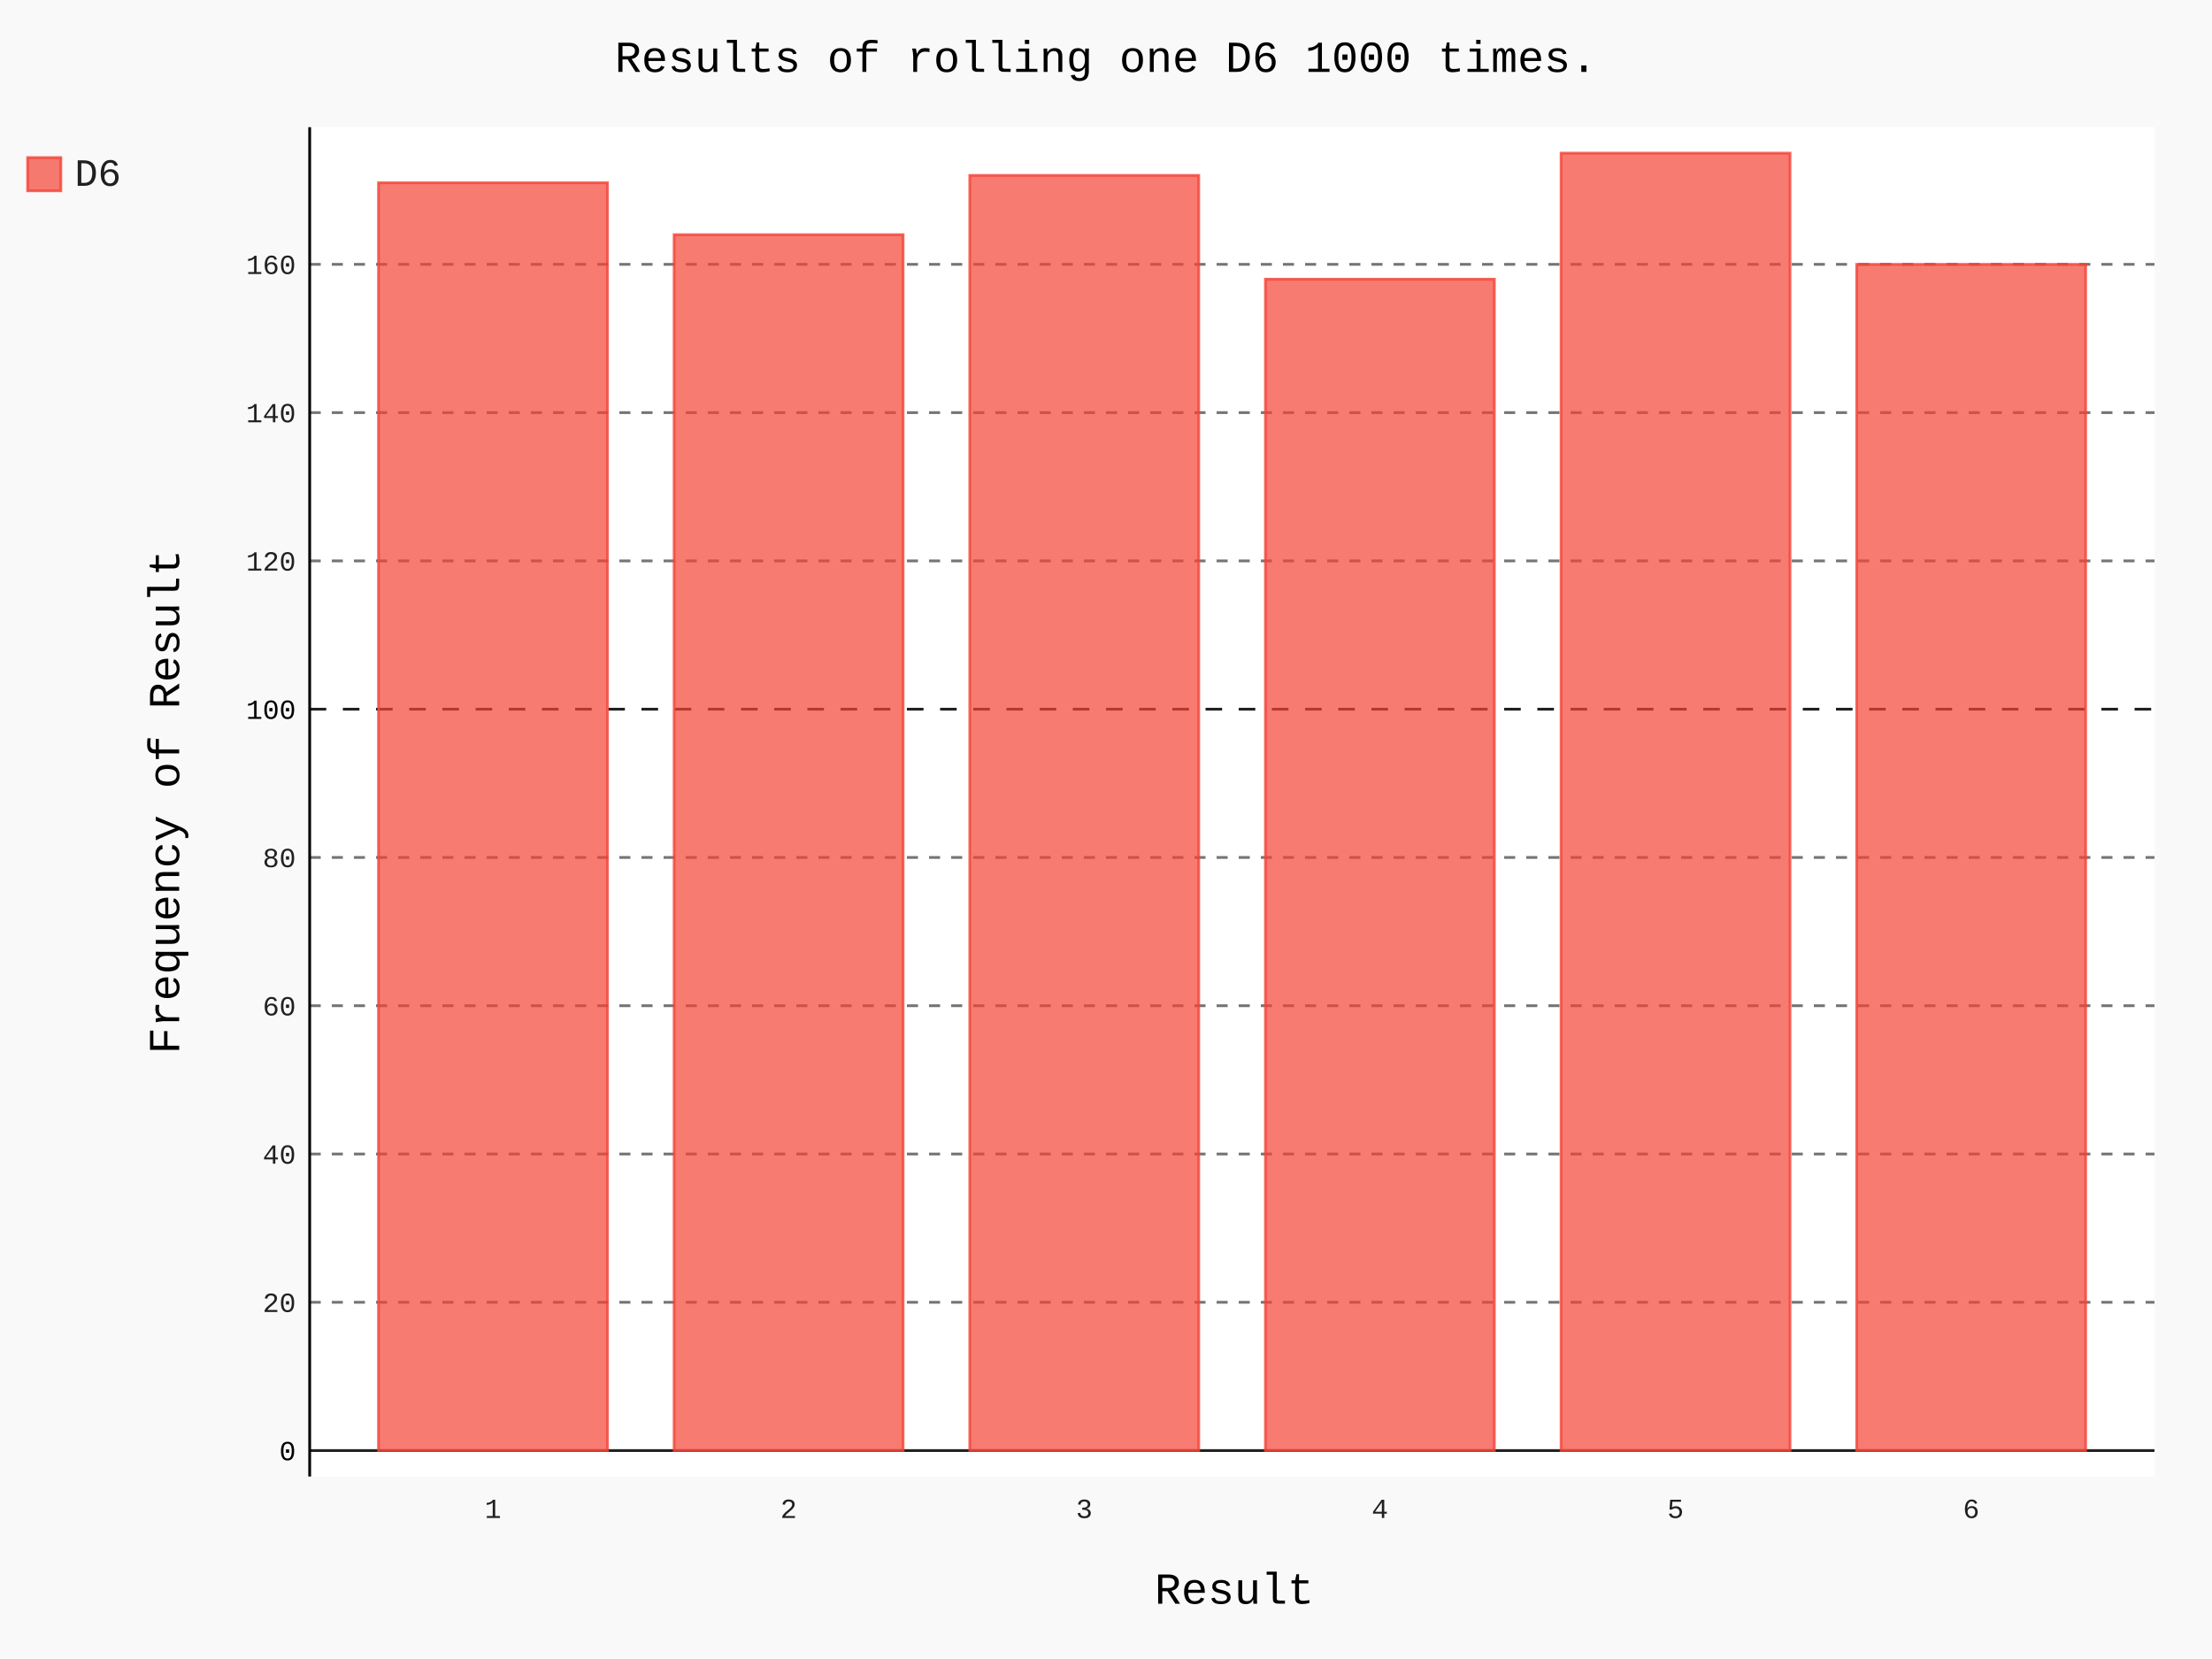
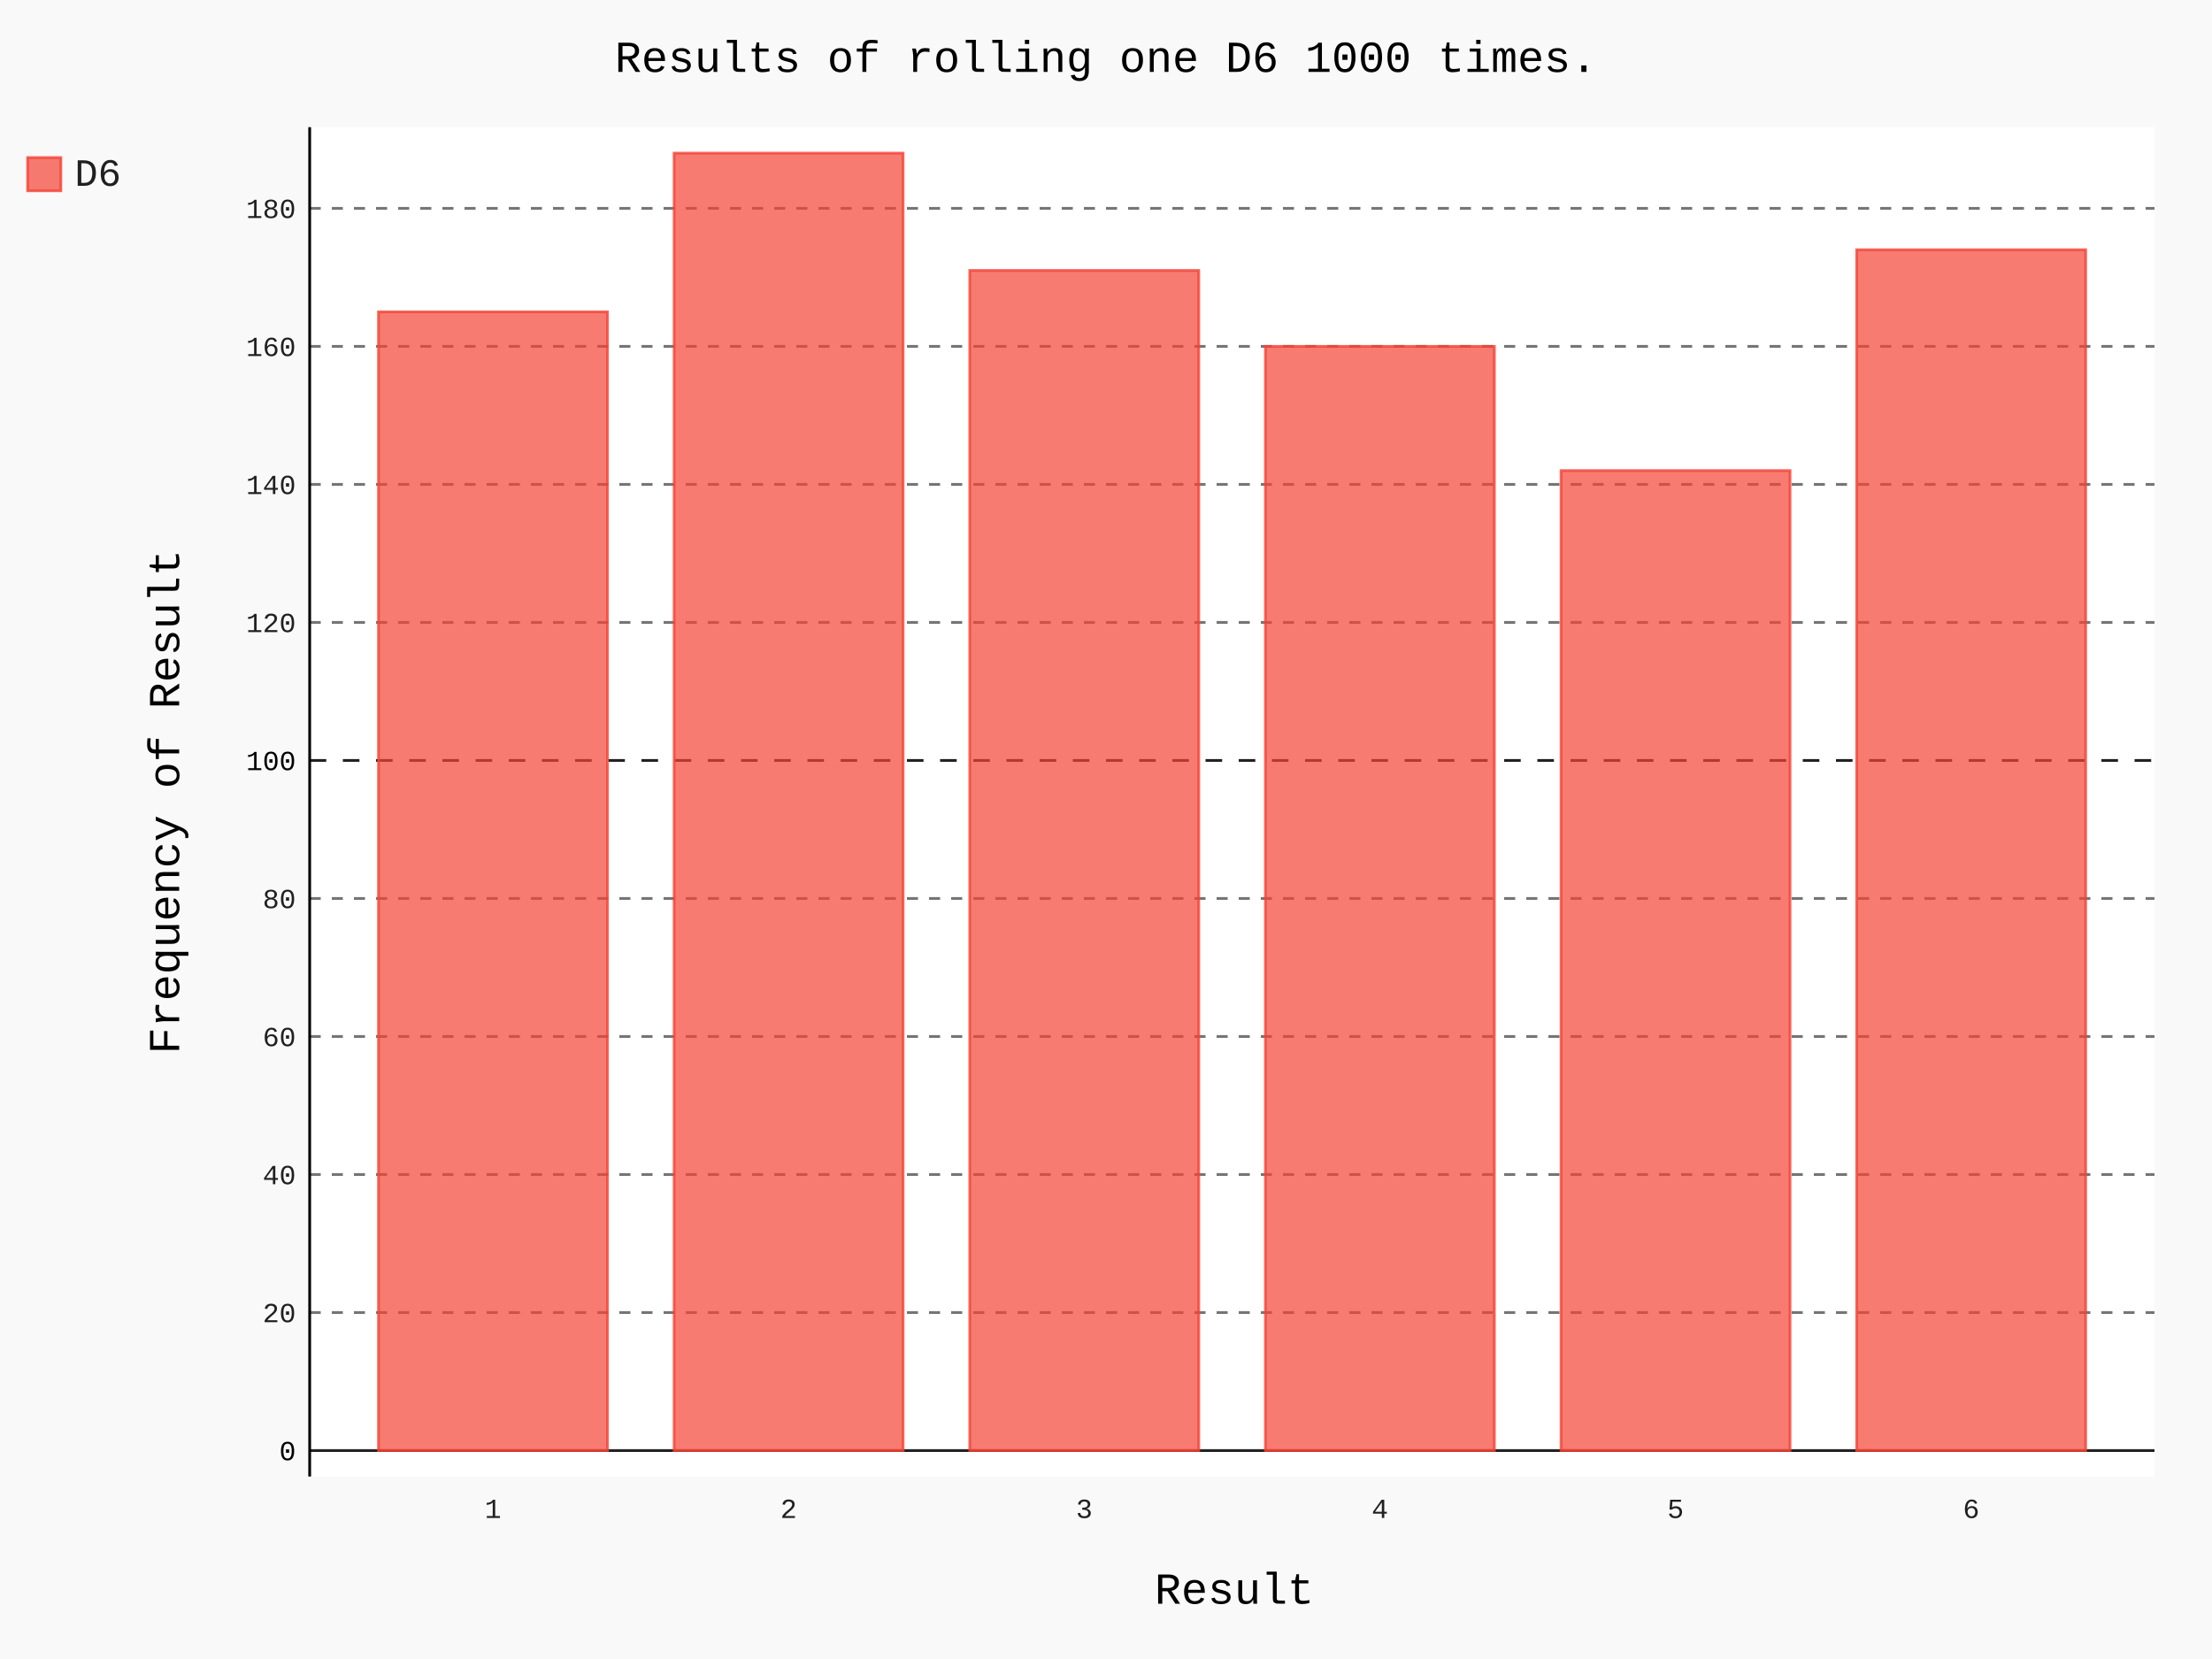
- <svg xmlns="http://www.w3.org/2000/svg" id="chart-183bd509-d99b-4ea4-9459-5281d7c26f91" class="pygal-chart" viewBox="0 0 800 600">
+ <svg xmlns="http://www.w3.org/2000/svg" id="chart-594ae49a-b6e0-45d4-8548-8c9bf6c49078" class="pygal-chart" viewBox="0 0 800 600">
  <defs>
-     <style type="text/css">#chart-183bd509-d99b-4ea4-9459-5281d7c26f91{-webkit-user-select:none;-webkit-font-smoothing:antialiased;font-family:Consolas,"Liberation Mono",Menlo,Courier,monospace}#chart-183bd509-d99b-4ea4-9459-5281d7c26f91 .title{font-family:Consolas,"Liberation Mono",Menlo,Courier,monospace;font-size:16px}#chart-183bd509-d99b-4ea4-9459-5281d7c26f91 .legends .legend text{font-family:Consolas,"Liberation Mono",Menlo,Courier,monospace;font-size:14px}#chart-183bd509-d99b-4ea4-9459-5281d7c26f91 .axis text{font-family:Consolas,"Liberation Mono",Menlo,Courier,monospace;font-size:10px}#chart-183bd509-d99b-4ea4-9459-5281d7c26f91 .axis text.major{font-family:Consolas,"Liberation Mono",Menlo,Courier,monospace;font-size:10px}#chart-183bd509-d99b-4ea4-9459-5281d7c26f91 .text-overlay text.value{font-family:Consolas,"Liberation Mono",Menlo,Courier,monospace;font-size:16px}#chart-183bd509-d99b-4ea4-9459-5281d7c26f91 .text-overlay text.label{font-family:Consolas,"Liberation Mono",Menlo,Courier,monospace;font-size:10px}#chart-183bd509-d99b-4ea4-9459-5281d7c26f91 .tooltip{font-family:Consolas,"Liberation Mono",Menlo,Courier,monospace;font-size:14px}#chart-183bd509-d99b-4ea4-9459-5281d7c26f91 text.no_data{font-family:Consolas,"Liberation Mono",Menlo,Courier,monospace;font-size:64px}
- #chart-183bd509-d99b-4ea4-9459-5281d7c26f91{background-color:rgba(249,249,249,1)}#chart-183bd509-d99b-4ea4-9459-5281d7c26f91 path,#chart-183bd509-d99b-4ea4-9459-5281d7c26f91 line,#chart-183bd509-d99b-4ea4-9459-5281d7c26f91 rect,#chart-183bd509-d99b-4ea4-9459-5281d7c26f91 circle{-webkit-transition:150ms;-moz-transition:150ms;transition:150ms}#chart-183bd509-d99b-4ea4-9459-5281d7c26f91 .graph &gt; .background{fill:rgba(249,249,249,1)}#chart-183bd509-d99b-4ea4-9459-5281d7c26f91 .plot &gt; .background{fill:rgba(255,255,255,1)}#chart-183bd509-d99b-4ea4-9459-5281d7c26f91 .graph{fill:rgba(0,0,0,.87)}#chart-183bd509-d99b-4ea4-9459-5281d7c26f91 text.no_data{fill:rgba(0,0,0,1)}#chart-183bd509-d99b-4ea4-9459-5281d7c26f91 .title{fill:rgba(0,0,0,1)}#chart-183bd509-d99b-4ea4-9459-5281d7c26f91 .legends .legend text{fill:rgba(0,0,0,.87)}#chart-183bd509-d99b-4ea4-9459-5281d7c26f91 .legends .legend:hover text{fill:rgba(0,0,0,1)}#chart-183bd509-d99b-4ea4-9459-5281d7c26f91 .axis .line{stroke:rgba(0,0,0,1)}#chart-183bd509-d99b-4ea4-9459-5281d7c26f91 .axis .guide.line{stroke:rgba(0,0,0,.54)}#chart-183bd509-d99b-4ea4-9459-5281d7c26f91 .axis .major.line{stroke:rgba(0,0,0,.87)}#chart-183bd509-d99b-4ea4-9459-5281d7c26f91 .axis text.major{fill:rgba(0,0,0,1)}#chart-183bd509-d99b-4ea4-9459-5281d7c26f91 .axis.y .guides:hover .guide.line,#chart-183bd509-d99b-4ea4-9459-5281d7c26f91 .line-graph .axis.x .guides:hover .guide.line,#chart-183bd509-d99b-4ea4-9459-5281d7c26f91 .stackedline-graph .axis.x .guides:hover .guide.line,#chart-183bd509-d99b-4ea4-9459-5281d7c26f91 .xy-graph .axis.x .guides:hover .guide.line{stroke:rgba(0,0,0,1)}#chart-183bd509-d99b-4ea4-9459-5281d7c26f91 .axis .guides:hover text{fill:rgba(0,0,0,1)}#chart-183bd509-d99b-4ea4-9459-5281d7c26f91 .reactive{fill-opacity:.7;stroke-opacity:.8}#chart-183bd509-d99b-4ea4-9459-5281d7c26f91 .ci{stroke:rgba(0,0,0,.87)}#chart-183bd509-d99b-4ea4-9459-5281d7c26f91 .reactive.active,#chart-183bd509-d99b-4ea4-9459-5281d7c26f91 .active .reactive{fill-opacity:.8;stroke-opacity:.9;stroke-width:4}#chart-183bd509-d99b-4ea4-9459-5281d7c26f91 .ci .reactive.active{stroke-width:1.5}#chart-183bd509-d99b-4ea4-9459-5281d7c26f91 .series text{fill:rgba(0,0,0,1)}#chart-183bd509-d99b-4ea4-9459-5281d7c26f91 .tooltip rect{fill:rgba(255,255,255,1);stroke:rgba(0,0,0,1);-webkit-transition:opacity 150ms;-moz-transition:opacity 150ms;transition:opacity 150ms}#chart-183bd509-d99b-4ea4-9459-5281d7c26f91 .tooltip .label{fill:rgba(0,0,0,.87)}#chart-183bd509-d99b-4ea4-9459-5281d7c26f91 .tooltip .label{fill:rgba(0,0,0,.87)}#chart-183bd509-d99b-4ea4-9459-5281d7c26f91 .tooltip .legend{font-size:.8em;fill:rgba(0,0,0,.54)}#chart-183bd509-d99b-4ea4-9459-5281d7c26f91 .tooltip .x_label{font-size:.6em;fill:rgba(0,0,0,1)}#chart-183bd509-d99b-4ea4-9459-5281d7c26f91 .tooltip .xlink{font-size:.5em;text-decoration:underline}#chart-183bd509-d99b-4ea4-9459-5281d7c26f91 .tooltip .value{font-size:1.5em}#chart-183bd509-d99b-4ea4-9459-5281d7c26f91 .bound{font-size:.5em}#chart-183bd509-d99b-4ea4-9459-5281d7c26f91 .max-value{font-size:.75em;fill:rgba(0,0,0,.54)}#chart-183bd509-d99b-4ea4-9459-5281d7c26f91 .map-element{fill:rgba(255,255,255,1);stroke:rgba(0,0,0,.54) !important}#chart-183bd509-d99b-4ea4-9459-5281d7c26f91 .map-element .reactive{fill-opacity:inherit;stroke-opacity:inherit}#chart-183bd509-d99b-4ea4-9459-5281d7c26f91 .color-0,#chart-183bd509-d99b-4ea4-9459-5281d7c26f91 .color-0 a:visited{stroke:#F44336;fill:#F44336}#chart-183bd509-d99b-4ea4-9459-5281d7c26f91 .text-overlay .color-0 text{fill:black}
- #chart-183bd509-d99b-4ea4-9459-5281d7c26f91 text.no_data{text-anchor:middle}#chart-183bd509-d99b-4ea4-9459-5281d7c26f91 .guide.line{fill:none}#chart-183bd509-d99b-4ea4-9459-5281d7c26f91 .centered{text-anchor:middle}#chart-183bd509-d99b-4ea4-9459-5281d7c26f91 .title{text-anchor:middle}#chart-183bd509-d99b-4ea4-9459-5281d7c26f91 .legends .legend text{fill-opacity:1}#chart-183bd509-d99b-4ea4-9459-5281d7c26f91 .axis.x text{text-anchor:middle}#chart-183bd509-d99b-4ea4-9459-5281d7c26f91 .axis.x:not(.web) text[transform]{text-anchor:start}#chart-183bd509-d99b-4ea4-9459-5281d7c26f91 .axis.x:not(.web) text[transform].backwards{text-anchor:end}#chart-183bd509-d99b-4ea4-9459-5281d7c26f91 .axis.y text{text-anchor:end}#chart-183bd509-d99b-4ea4-9459-5281d7c26f91 .axis.y text[transform].backwards{text-anchor:start}#chart-183bd509-d99b-4ea4-9459-5281d7c26f91 .axis.y2 text{text-anchor:start}#chart-183bd509-d99b-4ea4-9459-5281d7c26f91 .axis.y2 text[transform].backwards{text-anchor:end}#chart-183bd509-d99b-4ea4-9459-5281d7c26f91 .axis .guide.line{stroke-dasharray:4,4}#chart-183bd509-d99b-4ea4-9459-5281d7c26f91 .axis .major.guide.line{stroke-dasharray:6,6}#chart-183bd509-d99b-4ea4-9459-5281d7c26f91 .horizontal .axis.y .guide.line,#chart-183bd509-d99b-4ea4-9459-5281d7c26f91 .horizontal .axis.y2 .guide.line,#chart-183bd509-d99b-4ea4-9459-5281d7c26f91 .vertical .axis.x .guide.line{opacity:0}#chart-183bd509-d99b-4ea4-9459-5281d7c26f91 .horizontal .axis.always_show .guide.line,#chart-183bd509-d99b-4ea4-9459-5281d7c26f91 .vertical .axis.always_show .guide.line{opacity:1 !important}#chart-183bd509-d99b-4ea4-9459-5281d7c26f91 .axis.y .guides:hover .guide.line,#chart-183bd509-d99b-4ea4-9459-5281d7c26f91 .axis.y2 .guides:hover .guide.line,#chart-183bd509-d99b-4ea4-9459-5281d7c26f91 .axis.x .guides:hover .guide.line{opacity:1}#chart-183bd509-d99b-4ea4-9459-5281d7c26f91 .axis .guides:hover text{opacity:1}#chart-183bd509-d99b-4ea4-9459-5281d7c26f91 .nofill{fill:none}#chart-183bd509-d99b-4ea4-9459-5281d7c26f91 .subtle-fill{fill-opacity:.2}#chart-183bd509-d99b-4ea4-9459-5281d7c26f91 .dot{stroke-width:1px;fill-opacity:1}#chart-183bd509-d99b-4ea4-9459-5281d7c26f91 .dot.active{stroke-width:5px}#chart-183bd509-d99b-4ea4-9459-5281d7c26f91 .dot.negative{fill:transparent}#chart-183bd509-d99b-4ea4-9459-5281d7c26f91 text,#chart-183bd509-d99b-4ea4-9459-5281d7c26f91 tspan{stroke:none !important}#chart-183bd509-d99b-4ea4-9459-5281d7c26f91 .series text.active{opacity:1}#chart-183bd509-d99b-4ea4-9459-5281d7c26f91 .tooltip rect{fill-opacity:.95;stroke-width:.5}#chart-183bd509-d99b-4ea4-9459-5281d7c26f91 .tooltip text{fill-opacity:1}#chart-183bd509-d99b-4ea4-9459-5281d7c26f91 .showable{visibility:hidden}#chart-183bd509-d99b-4ea4-9459-5281d7c26f91 .showable.shown{visibility:visible}#chart-183bd509-d99b-4ea4-9459-5281d7c26f91 .gauge-background{fill:rgba(229,229,229,1);stroke:none}#chart-183bd509-d99b-4ea4-9459-5281d7c26f91 .bg-lines{stroke:rgba(249,249,249,1);stroke-width:2px}</style>
+     <style type="text/css">#chart-594ae49a-b6e0-45d4-8548-8c9bf6c49078{-webkit-user-select:none;-webkit-font-smoothing:antialiased;font-family:Consolas,"Liberation Mono",Menlo,Courier,monospace}#chart-594ae49a-b6e0-45d4-8548-8c9bf6c49078 .title{font-family:Consolas,"Liberation Mono",Menlo,Courier,monospace;font-size:16px}#chart-594ae49a-b6e0-45d4-8548-8c9bf6c49078 .legends .legend text{font-family:Consolas,"Liberation Mono",Menlo,Courier,monospace;font-size:14px}#chart-594ae49a-b6e0-45d4-8548-8c9bf6c49078 .axis text{font-family:Consolas,"Liberation Mono",Menlo,Courier,monospace;font-size:10px}#chart-594ae49a-b6e0-45d4-8548-8c9bf6c49078 .axis text.major{font-family:Consolas,"Liberation Mono",Menlo,Courier,monospace;font-size:10px}#chart-594ae49a-b6e0-45d4-8548-8c9bf6c49078 .text-overlay text.value{font-family:Consolas,"Liberation Mono",Menlo,Courier,monospace;font-size:16px}#chart-594ae49a-b6e0-45d4-8548-8c9bf6c49078 .text-overlay text.label{font-family:Consolas,"Liberation Mono",Menlo,Courier,monospace;font-size:10px}#chart-594ae49a-b6e0-45d4-8548-8c9bf6c49078 .tooltip{font-family:Consolas,"Liberation Mono",Menlo,Courier,monospace;font-size:14px}#chart-594ae49a-b6e0-45d4-8548-8c9bf6c49078 text.no_data{font-family:Consolas,"Liberation Mono",Menlo,Courier,monospace;font-size:64px}
+ #chart-594ae49a-b6e0-45d4-8548-8c9bf6c49078{background-color:rgba(249,249,249,1)}#chart-594ae49a-b6e0-45d4-8548-8c9bf6c49078 path,#chart-594ae49a-b6e0-45d4-8548-8c9bf6c49078 line,#chart-594ae49a-b6e0-45d4-8548-8c9bf6c49078 rect,#chart-594ae49a-b6e0-45d4-8548-8c9bf6c49078 circle{-webkit-transition:150ms;-moz-transition:150ms;transition:150ms}#chart-594ae49a-b6e0-45d4-8548-8c9bf6c49078 .graph &gt; .background{fill:rgba(249,249,249,1)}#chart-594ae49a-b6e0-45d4-8548-8c9bf6c49078 .plot &gt; .background{fill:rgba(255,255,255,1)}#chart-594ae49a-b6e0-45d4-8548-8c9bf6c49078 .graph{fill:rgba(0,0,0,.87)}#chart-594ae49a-b6e0-45d4-8548-8c9bf6c49078 text.no_data{fill:rgba(0,0,0,1)}#chart-594ae49a-b6e0-45d4-8548-8c9bf6c49078 .title{fill:rgba(0,0,0,1)}#chart-594ae49a-b6e0-45d4-8548-8c9bf6c49078 .legends .legend text{fill:rgba(0,0,0,.87)}#chart-594ae49a-b6e0-45d4-8548-8c9bf6c49078 .legends .legend:hover text{fill:rgba(0,0,0,1)}#chart-594ae49a-b6e0-45d4-8548-8c9bf6c49078 .axis .line{stroke:rgba(0,0,0,1)}#chart-594ae49a-b6e0-45d4-8548-8c9bf6c49078 .axis .guide.line{stroke:rgba(0,0,0,.54)}#chart-594ae49a-b6e0-45d4-8548-8c9bf6c49078 .axis .major.line{stroke:rgba(0,0,0,.87)}#chart-594ae49a-b6e0-45d4-8548-8c9bf6c49078 .axis text.major{fill:rgba(0,0,0,1)}#chart-594ae49a-b6e0-45d4-8548-8c9bf6c49078 .axis.y .guides:hover .guide.line,#chart-594ae49a-b6e0-45d4-8548-8c9bf6c49078 .line-graph .axis.x .guides:hover .guide.line,#chart-594ae49a-b6e0-45d4-8548-8c9bf6c49078 .stackedline-graph .axis.x .guides:hover .guide.line,#chart-594ae49a-b6e0-45d4-8548-8c9bf6c49078 .xy-graph .axis.x .guides:hover .guide.line{stroke:rgba(0,0,0,1)}#chart-594ae49a-b6e0-45d4-8548-8c9bf6c49078 .axis .guides:hover text{fill:rgba(0,0,0,1)}#chart-594ae49a-b6e0-45d4-8548-8c9bf6c49078 .reactive{fill-opacity:.7;stroke-opacity:.8}#chart-594ae49a-b6e0-45d4-8548-8c9bf6c49078 .ci{stroke:rgba(0,0,0,.87)}#chart-594ae49a-b6e0-45d4-8548-8c9bf6c49078 .reactive.active,#chart-594ae49a-b6e0-45d4-8548-8c9bf6c49078 .active .reactive{fill-opacity:.8;stroke-opacity:.9;stroke-width:4}#chart-594ae49a-b6e0-45d4-8548-8c9bf6c49078 .ci .reactive.active{stroke-width:1.5}#chart-594ae49a-b6e0-45d4-8548-8c9bf6c49078 .series text{fill:rgba(0,0,0,1)}#chart-594ae49a-b6e0-45d4-8548-8c9bf6c49078 .tooltip rect{fill:rgba(255,255,255,1);stroke:rgba(0,0,0,1);-webkit-transition:opacity 150ms;-moz-transition:opacity 150ms;transition:opacity 150ms}#chart-594ae49a-b6e0-45d4-8548-8c9bf6c49078 .tooltip .label{fill:rgba(0,0,0,.87)}#chart-594ae49a-b6e0-45d4-8548-8c9bf6c49078 .tooltip .label{fill:rgba(0,0,0,.87)}#chart-594ae49a-b6e0-45d4-8548-8c9bf6c49078 .tooltip .legend{font-size:.8em;fill:rgba(0,0,0,.54)}#chart-594ae49a-b6e0-45d4-8548-8c9bf6c49078 .tooltip .x_label{font-size:.6em;fill:rgba(0,0,0,1)}#chart-594ae49a-b6e0-45d4-8548-8c9bf6c49078 .tooltip .xlink{font-size:.5em;text-decoration:underline}#chart-594ae49a-b6e0-45d4-8548-8c9bf6c49078 .tooltip .value{font-size:1.5em}#chart-594ae49a-b6e0-45d4-8548-8c9bf6c49078 .bound{font-size:.5em}#chart-594ae49a-b6e0-45d4-8548-8c9bf6c49078 .max-value{font-size:.75em;fill:rgba(0,0,0,.54)}#chart-594ae49a-b6e0-45d4-8548-8c9bf6c49078 .map-element{fill:rgba(255,255,255,1);stroke:rgba(0,0,0,.54) !important}#chart-594ae49a-b6e0-45d4-8548-8c9bf6c49078 .map-element .reactive{fill-opacity:inherit;stroke-opacity:inherit}#chart-594ae49a-b6e0-45d4-8548-8c9bf6c49078 .color-0,#chart-594ae49a-b6e0-45d4-8548-8c9bf6c49078 .color-0 a:visited{stroke:#F44336;fill:#F44336}#chart-594ae49a-b6e0-45d4-8548-8c9bf6c49078 .text-overlay .color-0 text{fill:black}
+ #chart-594ae49a-b6e0-45d4-8548-8c9bf6c49078 text.no_data{text-anchor:middle}#chart-594ae49a-b6e0-45d4-8548-8c9bf6c49078 .guide.line{fill:none}#chart-594ae49a-b6e0-45d4-8548-8c9bf6c49078 .centered{text-anchor:middle}#chart-594ae49a-b6e0-45d4-8548-8c9bf6c49078 .title{text-anchor:middle}#chart-594ae49a-b6e0-45d4-8548-8c9bf6c49078 .legends .legend text{fill-opacity:1}#chart-594ae49a-b6e0-45d4-8548-8c9bf6c49078 .axis.x text{text-anchor:middle}#chart-594ae49a-b6e0-45d4-8548-8c9bf6c49078 .axis.x:not(.web) text[transform]{text-anchor:start}#chart-594ae49a-b6e0-45d4-8548-8c9bf6c49078 .axis.x:not(.web) text[transform].backwards{text-anchor:end}#chart-594ae49a-b6e0-45d4-8548-8c9bf6c49078 .axis.y text{text-anchor:end}#chart-594ae49a-b6e0-45d4-8548-8c9bf6c49078 .axis.y text[transform].backwards{text-anchor:start}#chart-594ae49a-b6e0-45d4-8548-8c9bf6c49078 .axis.y2 text{text-anchor:start}#chart-594ae49a-b6e0-45d4-8548-8c9bf6c49078 .axis.y2 text[transform].backwards{text-anchor:end}#chart-594ae49a-b6e0-45d4-8548-8c9bf6c49078 .axis .guide.line{stroke-dasharray:4,4}#chart-594ae49a-b6e0-45d4-8548-8c9bf6c49078 .axis .major.guide.line{stroke-dasharray:6,6}#chart-594ae49a-b6e0-45d4-8548-8c9bf6c49078 .horizontal .axis.y .guide.line,#chart-594ae49a-b6e0-45d4-8548-8c9bf6c49078 .horizontal .axis.y2 .guide.line,#chart-594ae49a-b6e0-45d4-8548-8c9bf6c49078 .vertical .axis.x .guide.line{opacity:0}#chart-594ae49a-b6e0-45d4-8548-8c9bf6c49078 .horizontal .axis.always_show .guide.line,#chart-594ae49a-b6e0-45d4-8548-8c9bf6c49078 .vertical .axis.always_show .guide.line{opacity:1 !important}#chart-594ae49a-b6e0-45d4-8548-8c9bf6c49078 .axis.y .guides:hover .guide.line,#chart-594ae49a-b6e0-45d4-8548-8c9bf6c49078 .axis.y2 .guides:hover .guide.line,#chart-594ae49a-b6e0-45d4-8548-8c9bf6c49078 .axis.x .guides:hover .guide.line{opacity:1}#chart-594ae49a-b6e0-45d4-8548-8c9bf6c49078 .axis .guides:hover text{opacity:1}#chart-594ae49a-b6e0-45d4-8548-8c9bf6c49078 .nofill{fill:none}#chart-594ae49a-b6e0-45d4-8548-8c9bf6c49078 .subtle-fill{fill-opacity:.2}#chart-594ae49a-b6e0-45d4-8548-8c9bf6c49078 .dot{stroke-width:1px;fill-opacity:1}#chart-594ae49a-b6e0-45d4-8548-8c9bf6c49078 .dot.active{stroke-width:5px}#chart-594ae49a-b6e0-45d4-8548-8c9bf6c49078 .dot.negative{fill:transparent}#chart-594ae49a-b6e0-45d4-8548-8c9bf6c49078 text,#chart-594ae49a-b6e0-45d4-8548-8c9bf6c49078 tspan{stroke:none !important}#chart-594ae49a-b6e0-45d4-8548-8c9bf6c49078 .series text.active{opacity:1}#chart-594ae49a-b6e0-45d4-8548-8c9bf6c49078 .tooltip rect{fill-opacity:.95;stroke-width:.5}#chart-594ae49a-b6e0-45d4-8548-8c9bf6c49078 .tooltip text{fill-opacity:1}#chart-594ae49a-b6e0-45d4-8548-8c9bf6c49078 .showable{visibility:hidden}#chart-594ae49a-b6e0-45d4-8548-8c9bf6c49078 .showable.shown{visibility:visible}#chart-594ae49a-b6e0-45d4-8548-8c9bf6c49078 .gauge-background{fill:rgba(229,229,229,1);stroke:none}#chart-594ae49a-b6e0-45d4-8548-8c9bf6c49078 .bg-lines{stroke:rgba(249,249,249,1);stroke-width:2px}</style>
  </defs>
  <g class="graph bar-graph vertical">
    <rect class="background" height="600" width="800" x="0" y="0" />
    <g class="plot" transform="translate(112, 46)">
      <rect class="background" height="488" width="667.2" x="0" y="0" />
      <g class="axis y">
        <g class="guides">
          <path class="axis major line" d="M0 478.615 h667.2" />
          <text class="major" x="-5" y="482.115">0</text>
        </g>
        <g class="guides">
-           <path class="guide line" d="M0 424.989 h667.2" />
-           <text class="" x="-5" y="428.489">20</text>
+           <path class="guide line" d="M0 428.697 h667.2" />
+           <text class="" x="-5" y="432.197">20</text>
        </g>
        <g class="guides">
-           <path class="guide line" d="M0 371.363 h667.2" />
-           <text class="" x="-5" y="374.863">40</text>
+           <path class="guide line" d="M0 378.779 h667.2" />
+           <text class="" x="-5" y="382.279">40</text>
        </g>
        <g class="guides">
-           <path class="guide line" d="M0 317.736 h667.2" />
-           <text class="" x="-5" y="321.236">60</text>
+           <path class="guide line" d="M0 328.861 h667.2" />
+           <text class="" x="-5" y="332.361">60</text>
        </g>
        <g class="guides">
-           <path class="guide line" d="M0 264.11 h667.2" />
-           <text class="" x="-5" y="267.61">80</text>
+           <path class="guide line" d="M0 278.943 h667.2" />
+           <text class="" x="-5" y="282.443">80</text>
        </g>
        <g class="guides">
-           <path class="major guide line" d="M0 210.484 h667.2" />
-           <text class="major" x="-5" y="213.984">100</text>
+           <path class="major guide line" d="M0 229.025 h667.2" />
+           <text class="major" x="-5" y="232.525">100</text>
        </g>
        <g class="guides">
-           <path class="guide line" d="M0 156.857 h667.2" />
-           <text class="" x="-5" y="160.357">120</text>
+           <path class="guide line" d="M0 179.106 h667.2" />
+           <text class="" x="-5" y="182.606">120</text>
        </g>
        <g class="guides">
-           <path class="guide line" d="M0 103.231 h667.2" />
-           <text class="" x="-5" y="106.731">140</text>
+           <path class="guide line" d="M0 129.188 h667.2" />
+           <text class="" x="-5" y="132.688">140</text>
        </g>
        <g class="guides">
-           <path class="guide line" d="M0 49.604 h667.2" />
-           <text class="" x="-5" y="53.104">160</text>
+           <path class="guide line" d="M0 79.27 h667.2" />
+           <text class="" x="-5" y="82.77">160</text>
+         </g>
+         <g class="guides">
+           <path class="guide line" d="M0 29.352 h667.2" />
+           <text class="" x="-5" y="32.852">180</text>
        </g>
      </g>
      <g class="axis x">
        <path class="line" d="M0 0 v488" />
        <g class="guides">
          <path class="guide line" d="M66.292 0 v488" />
          <text class="" x="66.292" y="503.0">1</text>
        </g>
        <g class="guides">
          <path class="guide line" d="M173.215 0 v488" />
          <text class="" x="173.215" y="503.0">2</text>
        </g>
        <g class="guides">
          <path class="guide line" d="M280.138 0 v488" />
          <text class="" x="280.138" y="503.0">3</text>
        </g>
        <g class="guides">
          <path class="guide line" d="M387.062 0 v488" />
          <text class="" x="387.062" y="503.0">4</text>
        </g>
        <g class="guides">
          <path class="guide line" d="M493.985 0 v488" />
          <text class="" x="493.985" y="503.0">5</text>
        </g>
        <g class="guides">
          <path class="guide line" d="M600.908 0 v488" />
          <text class="" x="600.908" y="503.0">6</text>
        </g>
      </g>
      <g class="series serie-0 color-0">
        <g class="bars">
          <g class="bar">
-             <rect class="rect reactive tooltip-trigger" height="458.505" rx="0" ry="0" width="82.801" x="24.892" y="20.11" />
+             <rect class="rect reactive tooltip-trigger" height="411.825" rx="0" ry="0" width="82.801" x="24.892" y="66.791" />
          </g>
          <g class="bar">
-             <rect class="rect reactive tooltip-trigger" height="439.736" rx="0" ry="0" width="82.801" x="131.815" y="38.879" />
+             <rect class="rect reactive tooltip-trigger" height="469.231" rx="0" ry="0" width="82.801" x="131.815" y="9.385" />
          </g>
          <g class="bar">
-             <rect class="rect reactive tooltip-trigger" height="461.187" rx="0" ry="0" width="82.801" x="238.738" y="17.429" />
+             <rect class="rect reactive tooltip-trigger" height="426.8" rx="0" ry="0" width="82.801" x="238.738" y="51.815" />
          </g>
          <g class="bar">
-             <rect class="rect reactive tooltip-trigger" height="423.648" rx="0" ry="0" width="82.801" x="345.661" y="54.967" />
+             <rect class="rect reactive tooltip-trigger" height="399.345" rx="0" ry="0" width="82.801" x="345.661" y="79.27" />
          </g>
          <g class="bar">
-             <rect class="rect reactive tooltip-trigger" height="469.231" rx="0" ry="0" width="82.801" x="452.584" y="9.385" />
+             <rect class="rect reactive tooltip-trigger" height="354.419" rx="0" ry="0" width="82.801" x="452.584" y="124.196" />
          </g>
          <g class="bar">
-             <rect class="rect reactive tooltip-trigger" height="429.011" rx="0" ry="0" width="82.801" x="559.507" y="49.604" />
+             <rect class="rect reactive tooltip-trigger" height="434.288" rx="0" ry="0" width="82.801" x="559.507" y="44.327" />
          </g>
        </g>
      </g>
    </g>
    <g class="titles">
      <text class="title plot_title" x="400.0" y="26">Results of rolling one D6 1000 times.</text>
      <text class="title" x="446.4" y="580">Result</text>
      <text class="title" x="38.8" y="316.0" transform="rotate(-90 38.8 290)">Frequency of Result</text>
    </g>
    <g class="plot overlay" transform="translate(112, 46)">
      <g class="series serie-0 color-0" />
    </g>
    <g class="plot text-overlay" transform="translate(112, 46)">
      <g class="series serie-0 color-0" />
    </g>
    <g class="plot tooltip-overlay" transform="translate(112, 46)">
      <g class="tooltip" style="opacity: 0" transform="translate(0 0)">
        <rect class="tooltip-box" height="0" rx="0" ry="0" width="0" />
        <g class="text" />
      </g>
    </g>
    <g class="legends" transform="translate(10, 56)">
      <g class="legend reactive activate-serie" id="activate-serie-0">
        <rect class="color-0 reactive" height="12" width="12" x="0.0" y="1.0" />
        <text x="17.0" y="11.2">D6</text>
      </g>
    </g>
    <g class="legends" transform="translate(790, 56)" />
  </g>
</svg>
